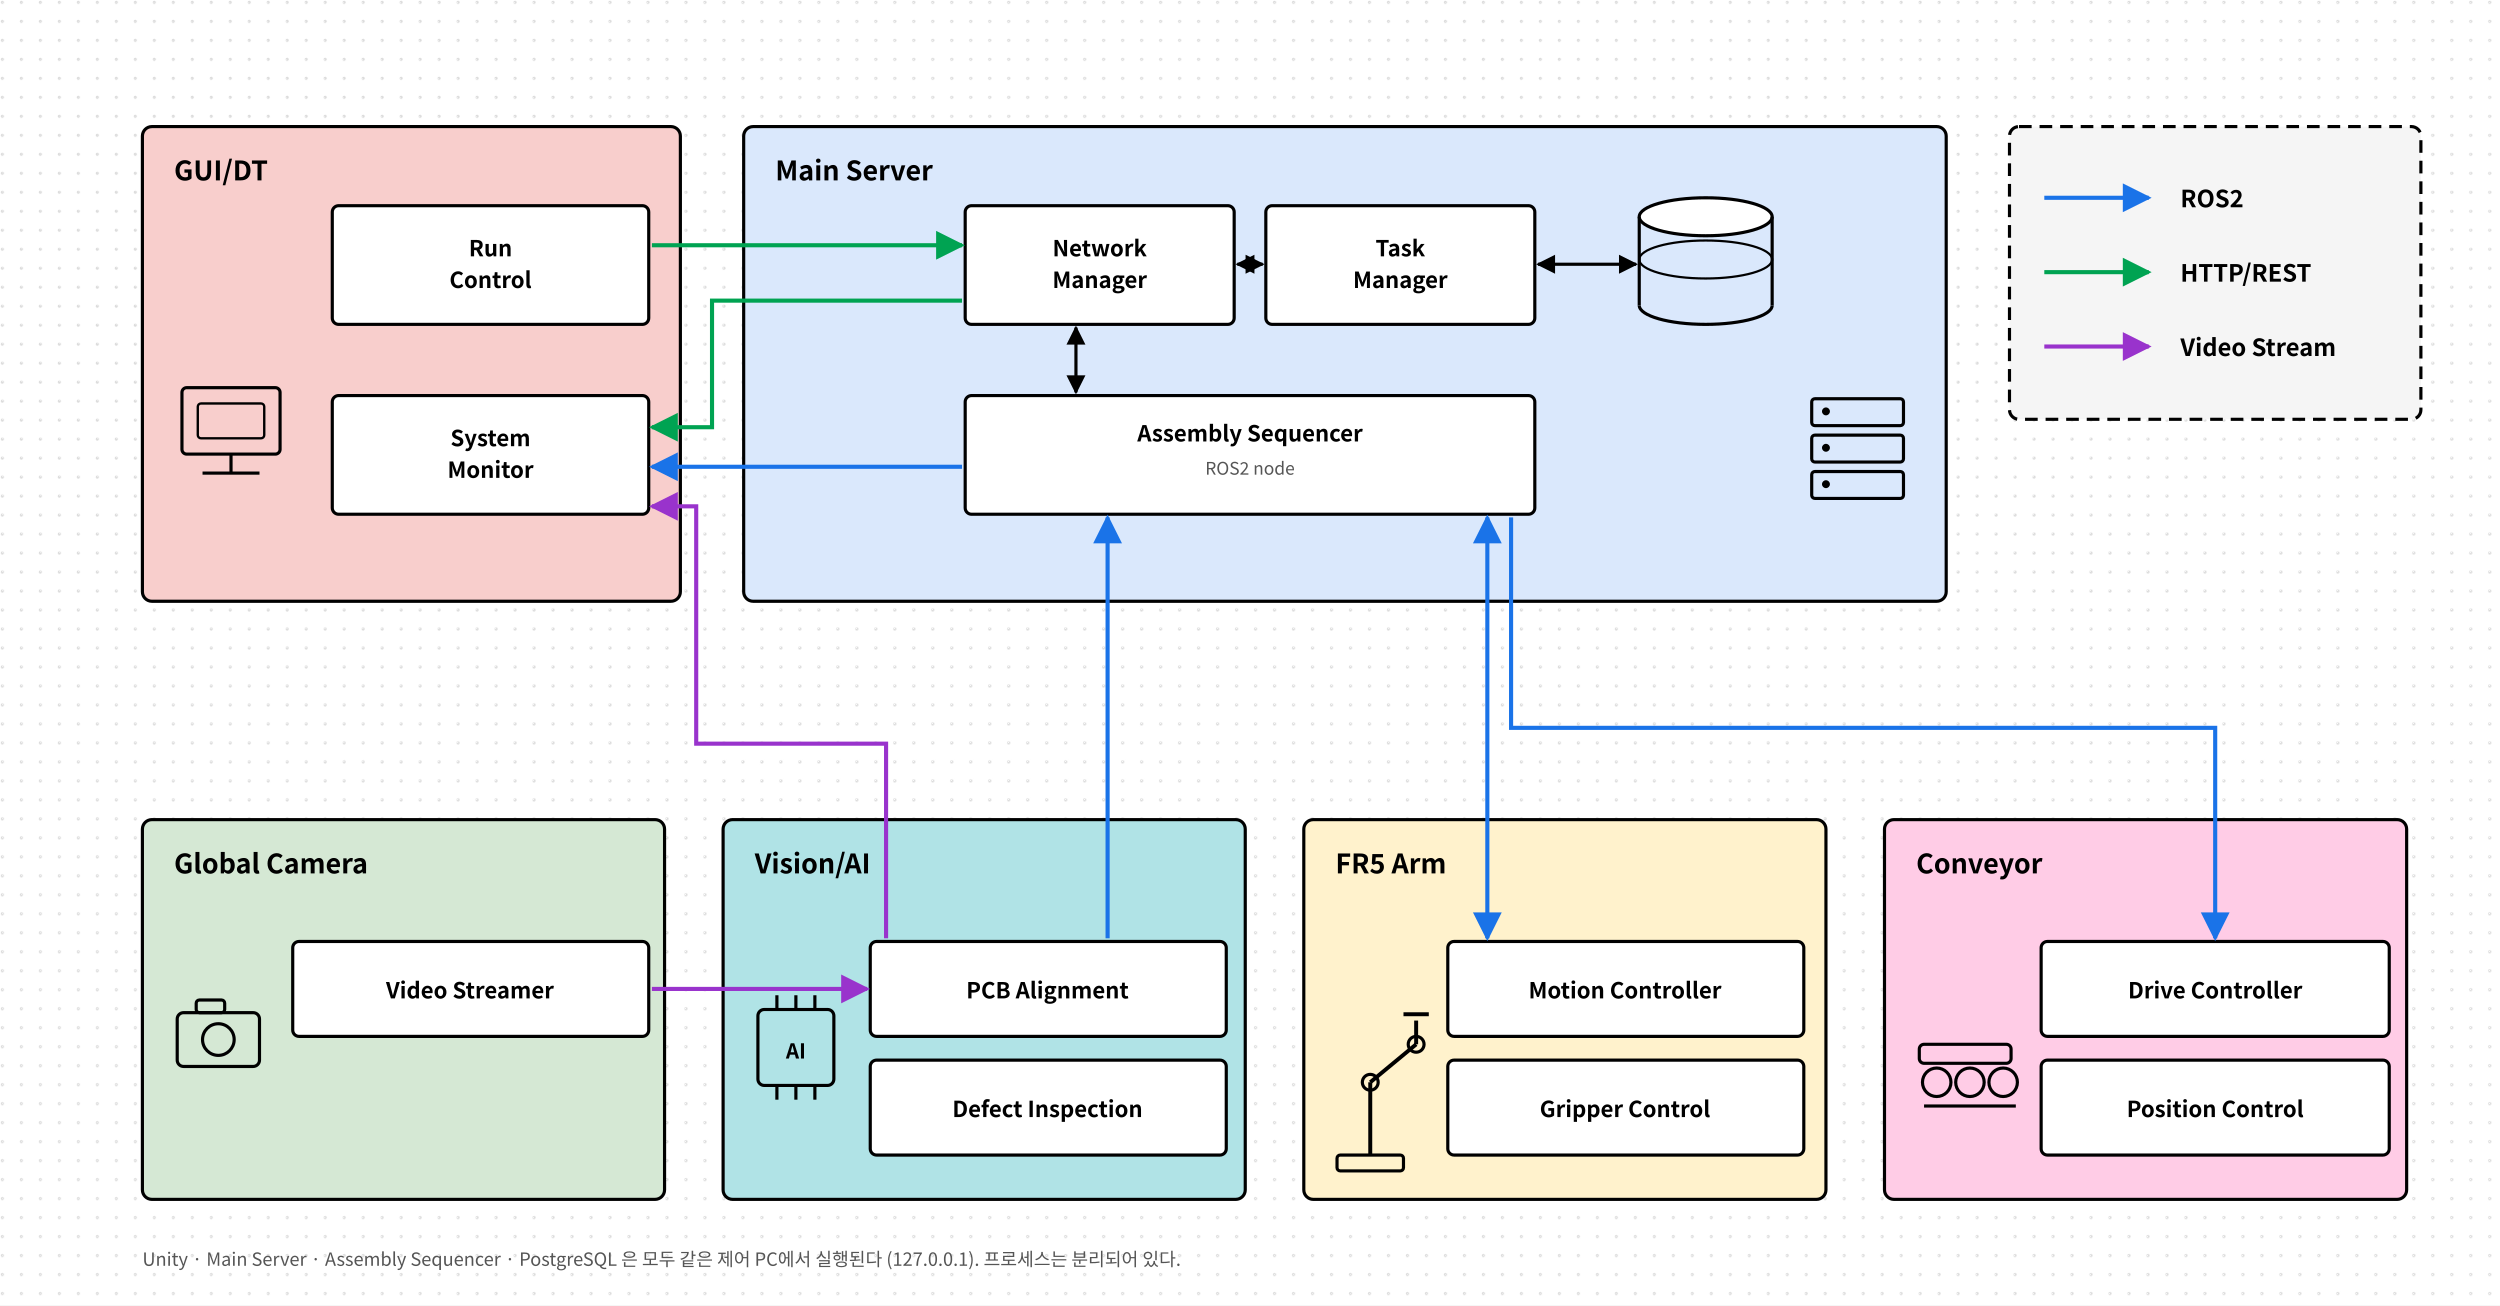
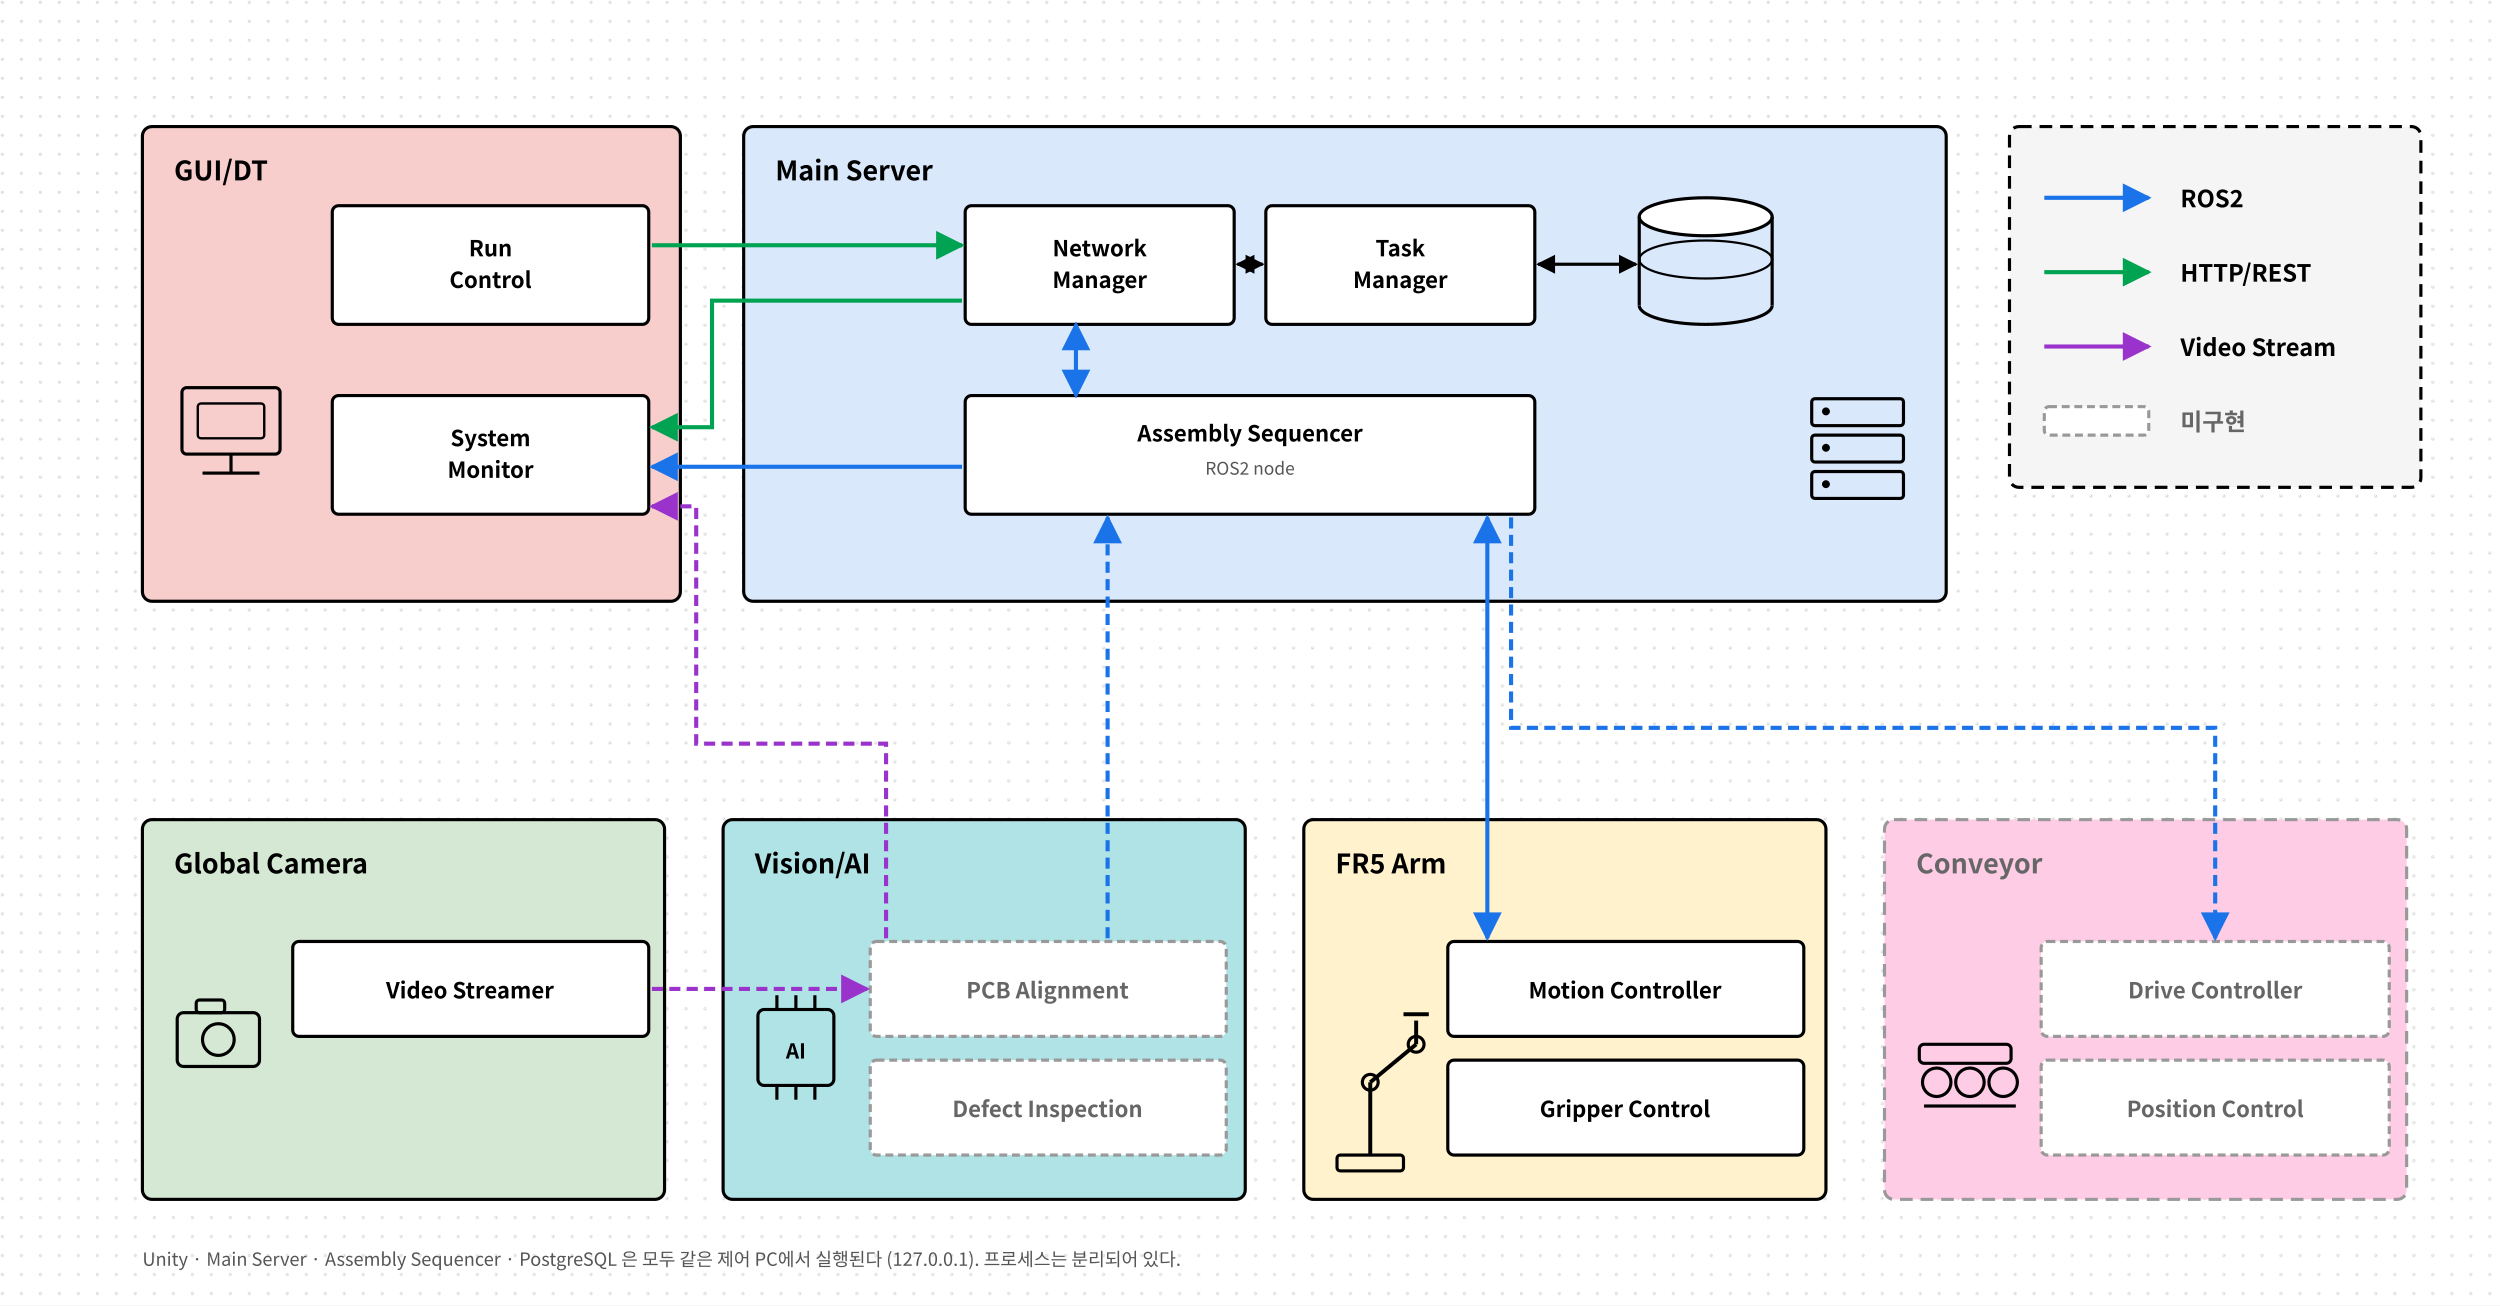
<svg xmlns="http://www.w3.org/2000/svg" width="1580" height="825" viewBox="0 0 1580 825" font-family="'Noto Sans KR','Noto Sans CJK KR','Malgun Gothic','Apple SD Gothic Neo',sans-serif">
  <defs>
    <pattern id="dots" width="12" height="12" patternUnits="userSpaceOnUse">
      <circle cx="1.5" cy="1.5" r="1" fill="#dcdcdc" />
    </pattern>
    <marker id="mb" viewBox="0 0 10 10" refX="9" refY="5" markerWidth="7" markerHeight="7" orient="auto-start-reverse">
      <path d="M0,0 L10,5 L0,10 z" fill="#1a73e8" />
    </marker>
    <marker id="mg" viewBox="0 0 10 10" refX="9" refY="5" markerWidth="7" markerHeight="7" orient="auto-start-reverse">
      <path d="M0,0 L10,5 L0,10 z" fill="#00a352" />
    </marker>
    <marker id="mp" viewBox="0 0 10 10" refX="9" refY="5" markerWidth="7" markerHeight="7" orient="auto-start-reverse">
      <path d="M0,0 L10,5 L0,10 z" fill="#9933cc" />
    </marker>
    <marker id="mk" viewBox="0 0 10 10" refX="9" refY="5" markerWidth="6" markerHeight="6" orient="auto-start-reverse">
      <path d="M0,0 L10,5 L0,10 z" fill="#000000" />
    </marker>
  </defs>
  <rect width="1580" height="825" fill="#ffffff" />
  <rect width="1580" height="825" fill="url(#dots)" />
  <rect x="90" y="80" width="340" height="300" rx="6" fill="#f8cecc" stroke="#000000" stroke-width="2" />
  <text x="110" y="114" font-size="17" font-weight="700" fill="#000000">GUI/DT</text>
  <rect x="115" y="245" width="62" height="42" rx="3" fill="none" stroke="#000000" stroke-width="2" />
  <rect x="125" y="255" width="42" height="22" rx="2" fill="none" stroke="#000000" stroke-width="1.5" />
  <line x1="146" y1="287" x2="146" y2="299" stroke="#000000" stroke-width="2" />
  <line x1="128" y1="299" x2="164" y2="299" stroke="#000000" stroke-width="2" />
  <rect x="210" y="130" width="200" height="75" rx="4" fill="#ffffff" stroke="#000000" stroke-width="2" />
  <text x="310" y="162" font-size="14" font-weight="700" fill="#000000" text-anchor="middle">Run</text>
  <text x="310" y="182" font-size="14" font-weight="700" fill="#000000" text-anchor="middle">Control</text>
  <rect x="210" y="250" width="200" height="75" rx="4" fill="#ffffff" stroke="#000000" stroke-width="2" />
  <text x="310" y="282" font-size="14" font-weight="700" fill="#000000" text-anchor="middle">System</text>
  <text x="310" y="302" font-size="14" font-weight="700" fill="#000000" text-anchor="middle">Monitor</text>
  <rect x="470" y="80" width="760" height="300" rx="6" fill="#dae8fc" stroke="#000000" stroke-width="2" />
  <text x="490" y="114" font-size="17" font-weight="700" fill="#000000">Main Server</text>
  <rect x="1145" y="252" width="58" height="17" rx="2" fill="none" stroke="#000000" stroke-width="2" />
  <circle cx="1154" cy="260" r="2.5" fill="#000000" />
  <rect x="1145" y="275" width="58" height="17" rx="2" fill="none" stroke="#000000" stroke-width="2" />
  <circle cx="1154" cy="283" r="2.5" fill="#000000" />
  <rect x="1145" y="298" width="58" height="17" rx="2" fill="none" stroke="#000000" stroke-width="2" />
  <circle cx="1154" cy="306" r="2.5" fill="#000000" />
  <rect x="610" y="130" width="170" height="75" rx="4" fill="#ffffff" stroke="#000000" stroke-width="2" />
  <text x="695" y="162" font-size="14" font-weight="700" fill="#000000" text-anchor="middle">Network</text>
  <text x="695" y="182" font-size="14" font-weight="700" fill="#000000" text-anchor="middle">Manager</text>
  <rect x="800" y="130" width="170" height="75" rx="4" fill="#ffffff" stroke="#000000" stroke-width="2" />
  <text x="885" y="162" font-size="14" font-weight="700" fill="#000000" text-anchor="middle">Task</text>
  <text x="885" y="182" font-size="14" font-weight="700" fill="#000000" text-anchor="middle">Manager</text>
  <ellipse cx="1078" cy="137" rx="42" ry="12" fill="#ffffff" stroke="#000000" stroke-width="2" />
  <path d="M1036,137 L1036,193" stroke="#000000" stroke-width="2" fill="none" />
  <path d="M1120,137 L1120,193" stroke="#000000" stroke-width="2" fill="none" />
  <path d="M1036,193 A42,12 0 0 0 1120,193" stroke="#000000" stroke-width="2" fill="none" />
  <ellipse cx="1078" cy="164" rx="42" ry="12" fill="none" stroke="#000000" stroke-width="1.4" />
  <rect x="610" y="250" width="360" height="75" rx="4" fill="#ffffff" stroke="#000000" stroke-width="2" />
  <text x="790" y="279" font-size="14" font-weight="700" fill="#000000" text-anchor="middle">Assembly Sequencer</text>
  <text x="790" y="300" font-size="11" fill="#555555" text-anchor="middle">ROS2 node</text>
-   <rect x="1270" y="80" width="260" height="185" rx="6" fill="#f5f5f5" stroke="#000000" stroke-width="2" stroke-dasharray="8 5" />
+   <rect x="1270" y="80" width="260" height="228" rx="6" fill="#f5f5f5" stroke="#000000" stroke-width="2" stroke-dasharray="8 5" />
  <line x1="1292" y1="125" x2="1358" y2="125" stroke="#1a73e8" stroke-width="2.6" marker-end="url(#mb)" />
  <text x="1378" y="131" font-size="15" font-weight="600" fill="#000000">ROS2</text>
  <line x1="1292" y1="172" x2="1358" y2="172" stroke="#00a352" stroke-width="2.6" marker-end="url(#mg)" />
  <text x="1378" y="178" font-size="15" font-weight="600" fill="#000000">HTTP/REST</text>
  <line x1="1292" y1="219" x2="1358" y2="219" stroke="#9933cc" stroke-width="2.6" marker-end="url(#mp)" />
  <text x="1378" y="225" font-size="15" font-weight="600" fill="#000000">Video Stream</text>
+   <rect x="1292" y="257" width="66" height="18" rx="3" fill="#ffffff" stroke="#999999" stroke-width="2" stroke-dasharray="5 3" />
+   <text x="1378" y="272" font-size="15" font-weight="600" fill="#666666">미구현</text>
  <rect x="90" y="518" width="330" height="240" rx="6" fill="#d5e8d4" stroke="#000000" stroke-width="2" />
  <text x="110" y="552" font-size="17" font-weight="700" fill="#000000">Global Camera</text>
  <rect x="112" y="640" width="52" height="34" rx="4" fill="none" stroke="#000000" stroke-width="2" />
  <circle cx="138" cy="657" r="10" fill="none" stroke="#000000" stroke-width="2" />
  <rect x="124" y="632" width="18" height="8" rx="2" fill="none" stroke="#000000" stroke-width="2" />
  <rect x="185" y="595" width="225" height="60" rx="4" fill="#ffffff" stroke="#000000" stroke-width="2" />
  <text x="297" y="631" font-size="14" font-weight="700" fill="#000000" text-anchor="middle">Video Streamer</text>
  <rect x="457" y="518" width="330" height="240" rx="6" fill="#b0e3e6" stroke="#000000" stroke-width="2" />
  <text x="477" y="552" font-size="17" font-weight="700" fill="#000000">Vision/AI</text>
  <rect x="479" y="638" width="48" height="48" rx="4" fill="none" stroke="#000000" stroke-width="2" />
  <text x="503" y="669" font-size="13" font-weight="700" fill="#000000" text-anchor="middle">AI</text>
  <line x1="491" y1="638" x2="491" y2="629" stroke="#000000" stroke-width="2" />
  <line x1="503" y1="638" x2="503" y2="629" stroke="#000000" stroke-width="2" />
  <line x1="515" y1="638" x2="515" y2="629" stroke="#000000" stroke-width="2" />
  <line x1="491" y1="686" x2="491" y2="695" stroke="#000000" stroke-width="2" />
  <line x1="503" y1="686" x2="503" y2="695" stroke="#000000" stroke-width="2" />
  <line x1="515" y1="686" x2="515" y2="695" stroke="#000000" stroke-width="2" />
-   <rect x="550" y="595" width="225" height="60" rx="4" fill="#ffffff" stroke="#000000" stroke-width="2" />
-   <text x="662" y="631" font-size="14" font-weight="700" fill="#000000" text-anchor="middle">PCB Alignment</text>
-   <rect x="550" y="670" width="225" height="60" rx="4" fill="#ffffff" stroke="#000000" stroke-width="2" />
-   <text x="662" y="706" font-size="14" font-weight="700" fill="#000000" text-anchor="middle">Defect Inspection</text>
+   <rect x="550" y="595" width="225" height="60" rx="4" fill="#ffffff" stroke="#999999" stroke-width="2" stroke-dasharray="5 3" />
+   <text x="662" y="631" font-size="14" font-weight="700" fill="#666666" text-anchor="middle">PCB Alignment</text>
+   <rect x="550" y="670" width="225" height="60" rx="4" fill="#ffffff" stroke="#999999" stroke-width="2" stroke-dasharray="5 3" />
+   <text x="662" y="706" font-size="14" font-weight="700" fill="#666666" text-anchor="middle">Defect Inspection</text>
  <rect x="824" y="518" width="330" height="240" rx="6" fill="#fff2cc" stroke="#000000" stroke-width="2" />
  <text x="844" y="552" font-size="17" font-weight="700" fill="#000000">FR5 Arm</text>
  <line x1="866" y1="730" x2="866" y2="684" stroke="#000000" stroke-width="2.5" />
  <line x1="866" y1="684" x2="895" y2="660" stroke="#000000" stroke-width="2.5" />
  <line x1="895" y1="660" x2="895" y2="645" stroke="#000000" stroke-width="2.5" />
  <circle cx="866" cy="684" r="5" fill="none" stroke="#000000" stroke-width="2" />
  <circle cx="895" cy="660" r="5" fill="none" stroke="#000000" stroke-width="2" />
  <line x1="887" y1="641" x2="903" y2="641" stroke="#000000" stroke-width="2.5" />
  <rect x="845" y="730" width="42" height="10" rx="2" fill="none" stroke="#000000" stroke-width="2" />
  <rect x="915" y="595" width="225" height="60" rx="4" fill="#ffffff" stroke="#000000" stroke-width="2" />
  <text x="1027" y="631" font-size="14" font-weight="700" fill="#000000" text-anchor="middle">Motion Controller</text>
  <rect x="915" y="670" width="225" height="60" rx="4" fill="#ffffff" stroke="#000000" stroke-width="2" />
  <text x="1027" y="706" font-size="14" font-weight="700" fill="#000000" text-anchor="middle">Gripper Control</text>
-   <rect x="1191" y="518" width="330" height="240" rx="6" fill="#ffcce6" stroke="#000000" stroke-width="2" />
-   <text x="1211" y="552" font-size="17" font-weight="700" fill="#000000">Conveyor</text>
+   <rect x="1191" y="518" width="330" height="240" rx="6" fill="#ffcce6" stroke="#999999" stroke-width="2" stroke-dasharray="8 5" />
+   <text x="1211" y="552" font-size="17" font-weight="700" fill="#666666">Conveyor</text>
  <rect x="1213" y="660" width="58" height="12" rx="3" fill="none" stroke="#000000" stroke-width="2" />
  <circle cx="1224" cy="684" r="9" fill="none" stroke="#000000" stroke-width="2" />
  <circle cx="1245" cy="684" r="9" fill="none" stroke="#000000" stroke-width="2" />
  <circle cx="1266" cy="684" r="9" fill="none" stroke="#000000" stroke-width="2" />
  <line x1="1216" y1="699" x2="1274" y2="699" stroke="#000000" stroke-width="2" />
-   <rect x="1290" y="595" width="220" height="60" rx="4" fill="#ffffff" stroke="#000000" stroke-width="2" />
-   <text x="1400" y="631" font-size="14" font-weight="700" fill="#000000" text-anchor="middle">Drive Controller</text>
-   <rect x="1290" y="670" width="220" height="60" rx="4" fill="#ffffff" stroke="#000000" stroke-width="2" />
-   <text x="1400" y="706" font-size="14" font-weight="700" fill="#000000" text-anchor="middle">Position Control</text>
+   <rect x="1290" y="595" width="220" height="60" rx="4" fill="#ffffff" stroke="#999999" stroke-width="2" stroke-dasharray="5 3" />
+   <text x="1400" y="631" font-size="14" font-weight="700" fill="#666666" text-anchor="middle">Drive Controller</text>
+   <rect x="1290" y="670" width="220" height="60" rx="4" fill="#ffffff" stroke="#999999" stroke-width="2" stroke-dasharray="5 3" />
+   <text x="1400" y="706" font-size="14" font-weight="700" fill="#666666" text-anchor="middle">Position Control</text>
  <line x1="412" y1="155" x2="608" y2="155" stroke="#00a352" stroke-width="2.6" marker-end="url(#mg)" />
  <polyline points="608,190 450,190 450,270 412,270" fill="none" stroke="#00a352" stroke-width="2.6" marker-end="url(#mg)" />
  <line x1="782" y1="167" x2="798" y2="167" stroke="#000000" stroke-width="2" marker-start="url(#mk)" marker-end="url(#mk)" />
  <line x1="972" y1="167" x2="1034" y2="167" stroke="#000000" stroke-width="2" marker-start="url(#mk)" marker-end="url(#mk)" />
-   <line x1="680" y1="207" x2="680" y2="248" stroke="#000000" stroke-width="2" marker-start="url(#mk)" marker-end="url(#mk)" />
+   <line x1="680" y1="205" x2="680" y2="250" stroke="#1a73e8" stroke-width="2.6" marker-start="url(#mb)" marker-end="url(#mb)" />
  <line x1="608" y1="295" x2="412" y2="295" stroke="#1a73e8" stroke-width="2.6" marker-end="url(#mb)" />
  <line x1="940" y1="327" x2="940" y2="593" stroke="#1a73e8" stroke-width="2.6" marker-start="url(#mb)" marker-end="url(#mb)" />
-   <polyline points="955,327 955,460 1400,460 1400,593" fill="none" stroke="#1a73e8" stroke-width="2.6" marker-end="url(#mb)" />
-   <line x1="700" y1="593" x2="700" y2="327" stroke="#1a73e8" stroke-width="2.6" marker-end="url(#mb)" />
-   <line x1="412" y1="625" x2="548" y2="625" stroke="#9933cc" stroke-width="2.6" marker-end="url(#mp)" />
-   <polyline points="560,593 560,470 440,470 440,320 412,320" fill="none" stroke="#9933cc" stroke-width="2.6" marker-end="url(#mp)" />
+   <polyline points="955,327 955,460 1400,460 1400,593" fill="none" stroke="#1a73e8" stroke-width="2.6" stroke-dasharray="7 4" marker-end="url(#mb)" />
+   <line x1="700" y1="593" x2="700" y2="327" stroke="#1a73e8" stroke-width="2.6" stroke-dasharray="7 4" marker-end="url(#mb)" />
+   <line x1="412" y1="625" x2="548" y2="625" stroke="#9933cc" stroke-width="2.6" stroke-dasharray="7 4" marker-end="url(#mp)" />
+   <polyline points="560,593 560,470 440,470 440,320 412,320" fill="none" stroke="#9933cc" stroke-width="2.6" stroke-dasharray="7 4" marker-end="url(#mp)" />
  <text x="90" y="800" font-size="11.5" fill="#555555">Unity · Main Server · Assembly Sequencer · PostgreSQL 은 모두 같은 제어 PC에서 실행된다 (127.0.0.1). 프로세스는 분리되어 있다.</text>
</svg>
